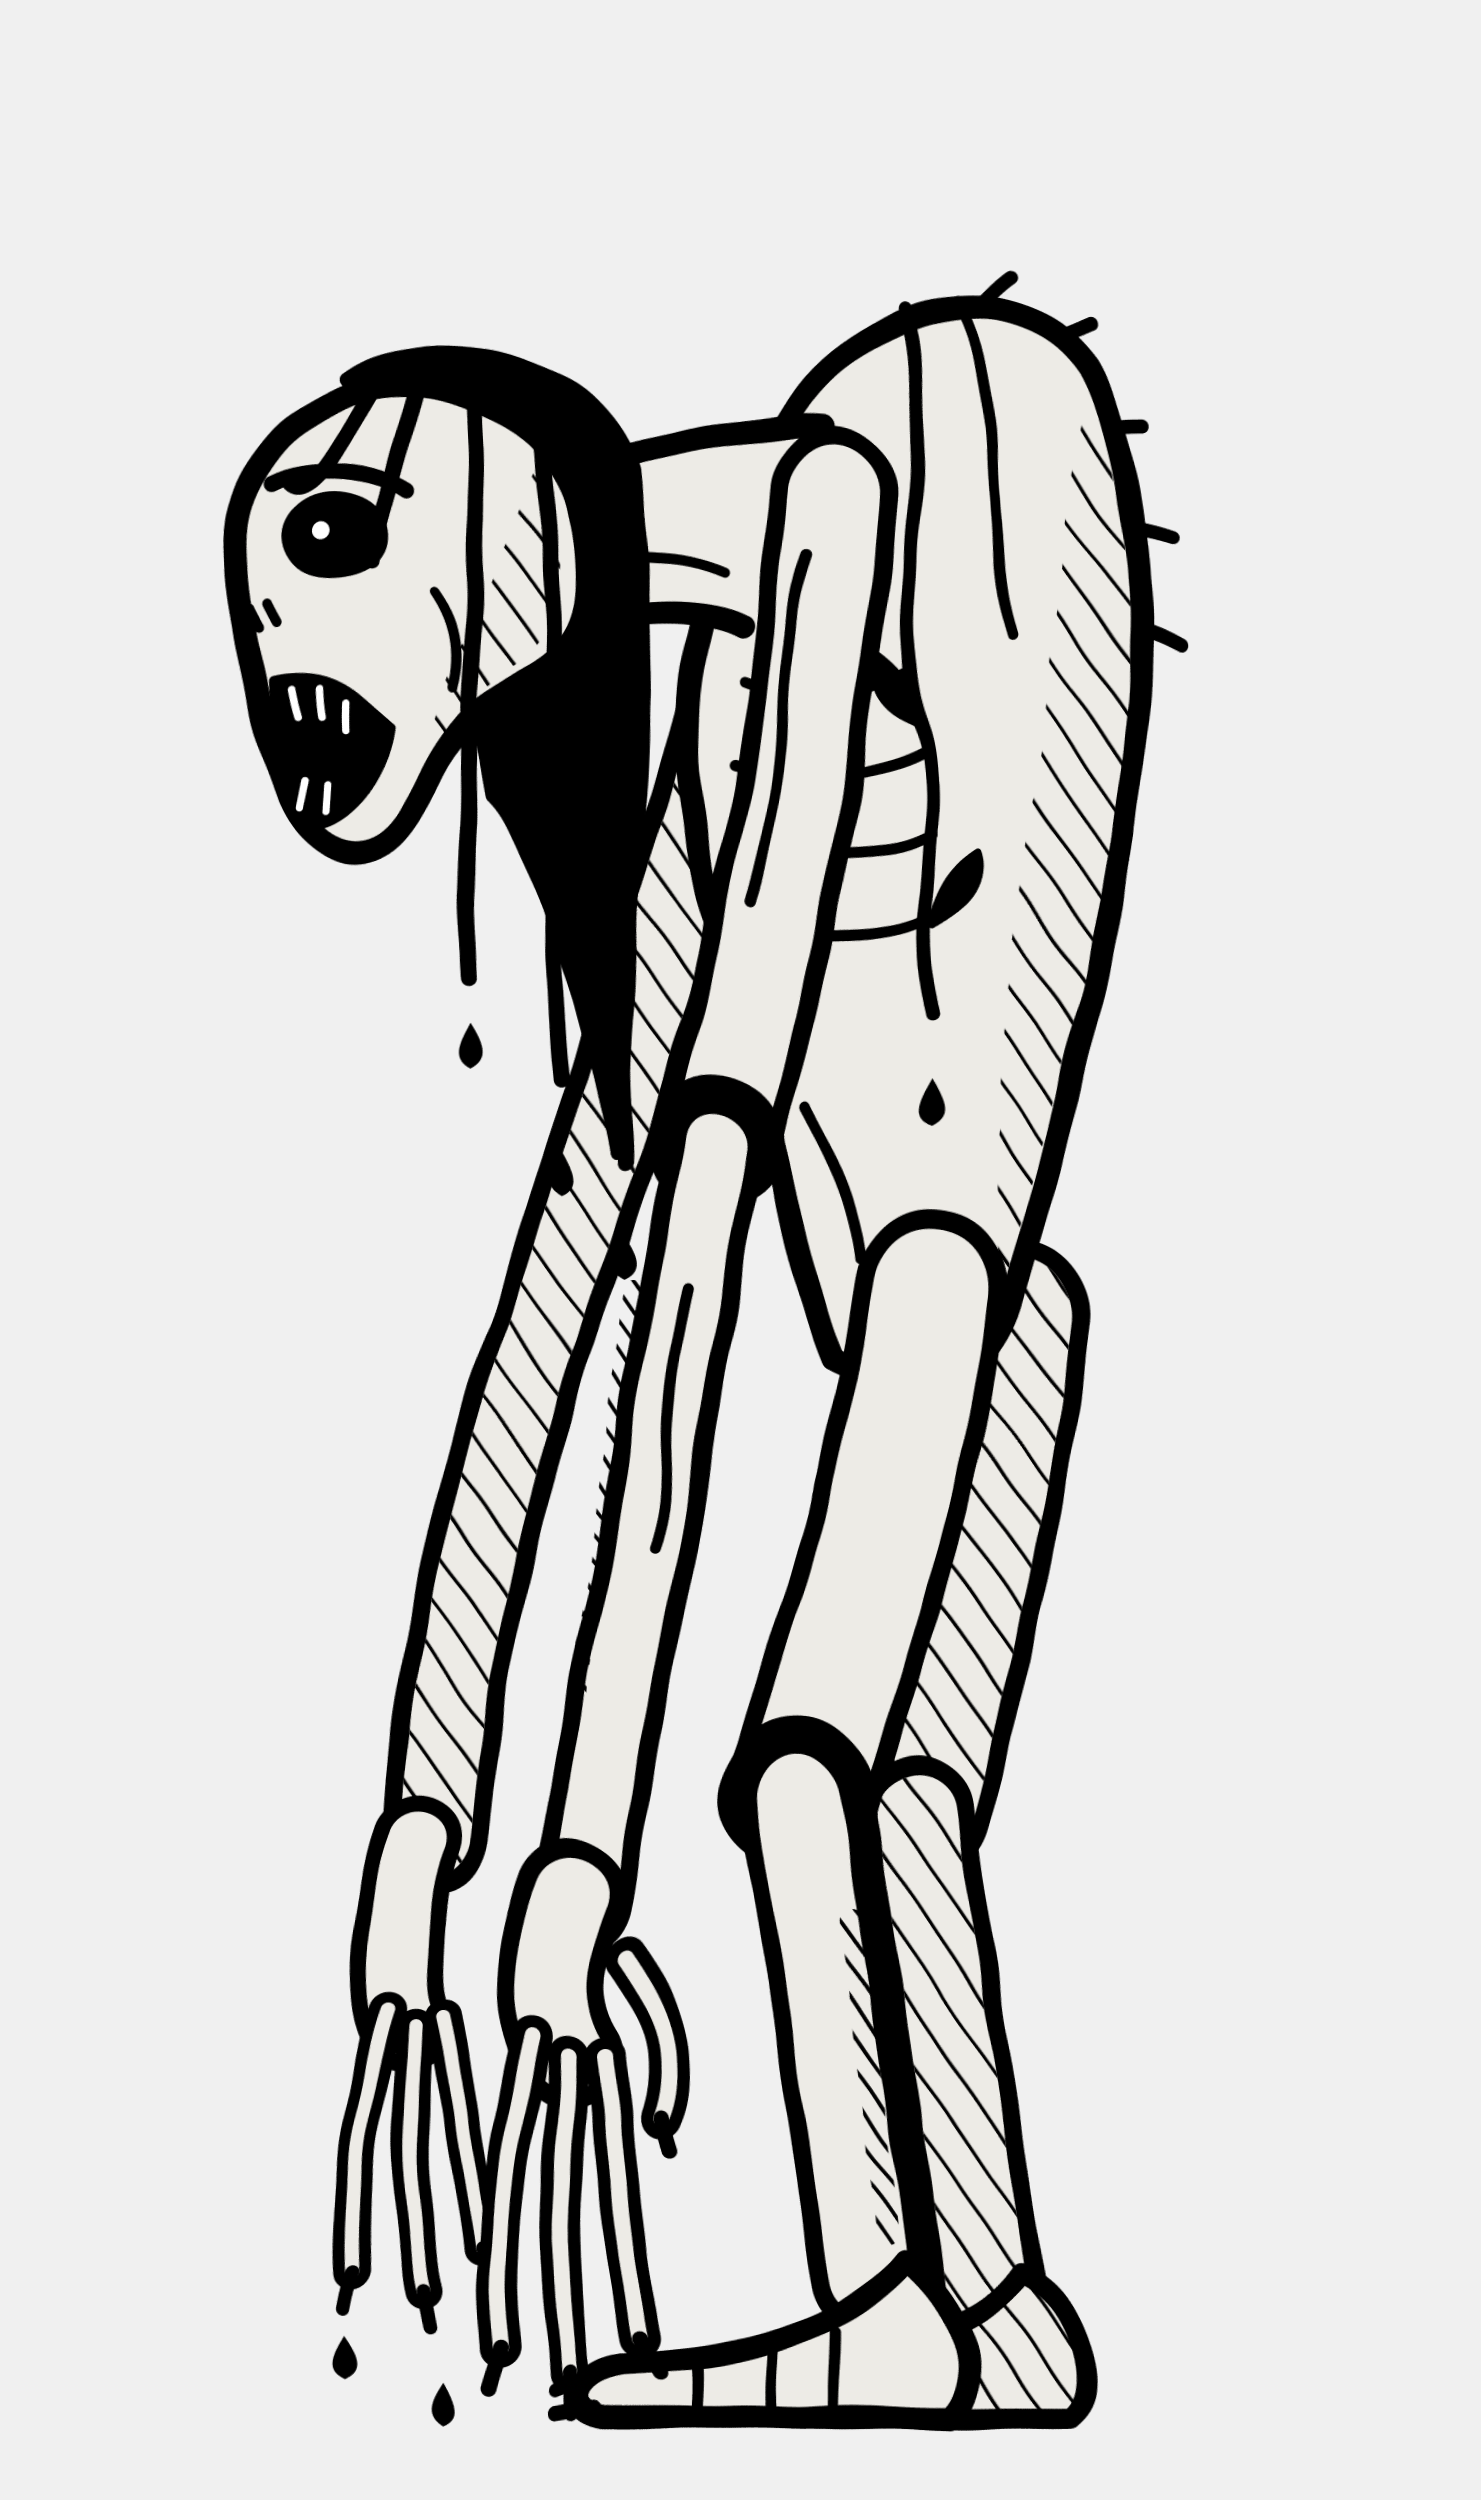
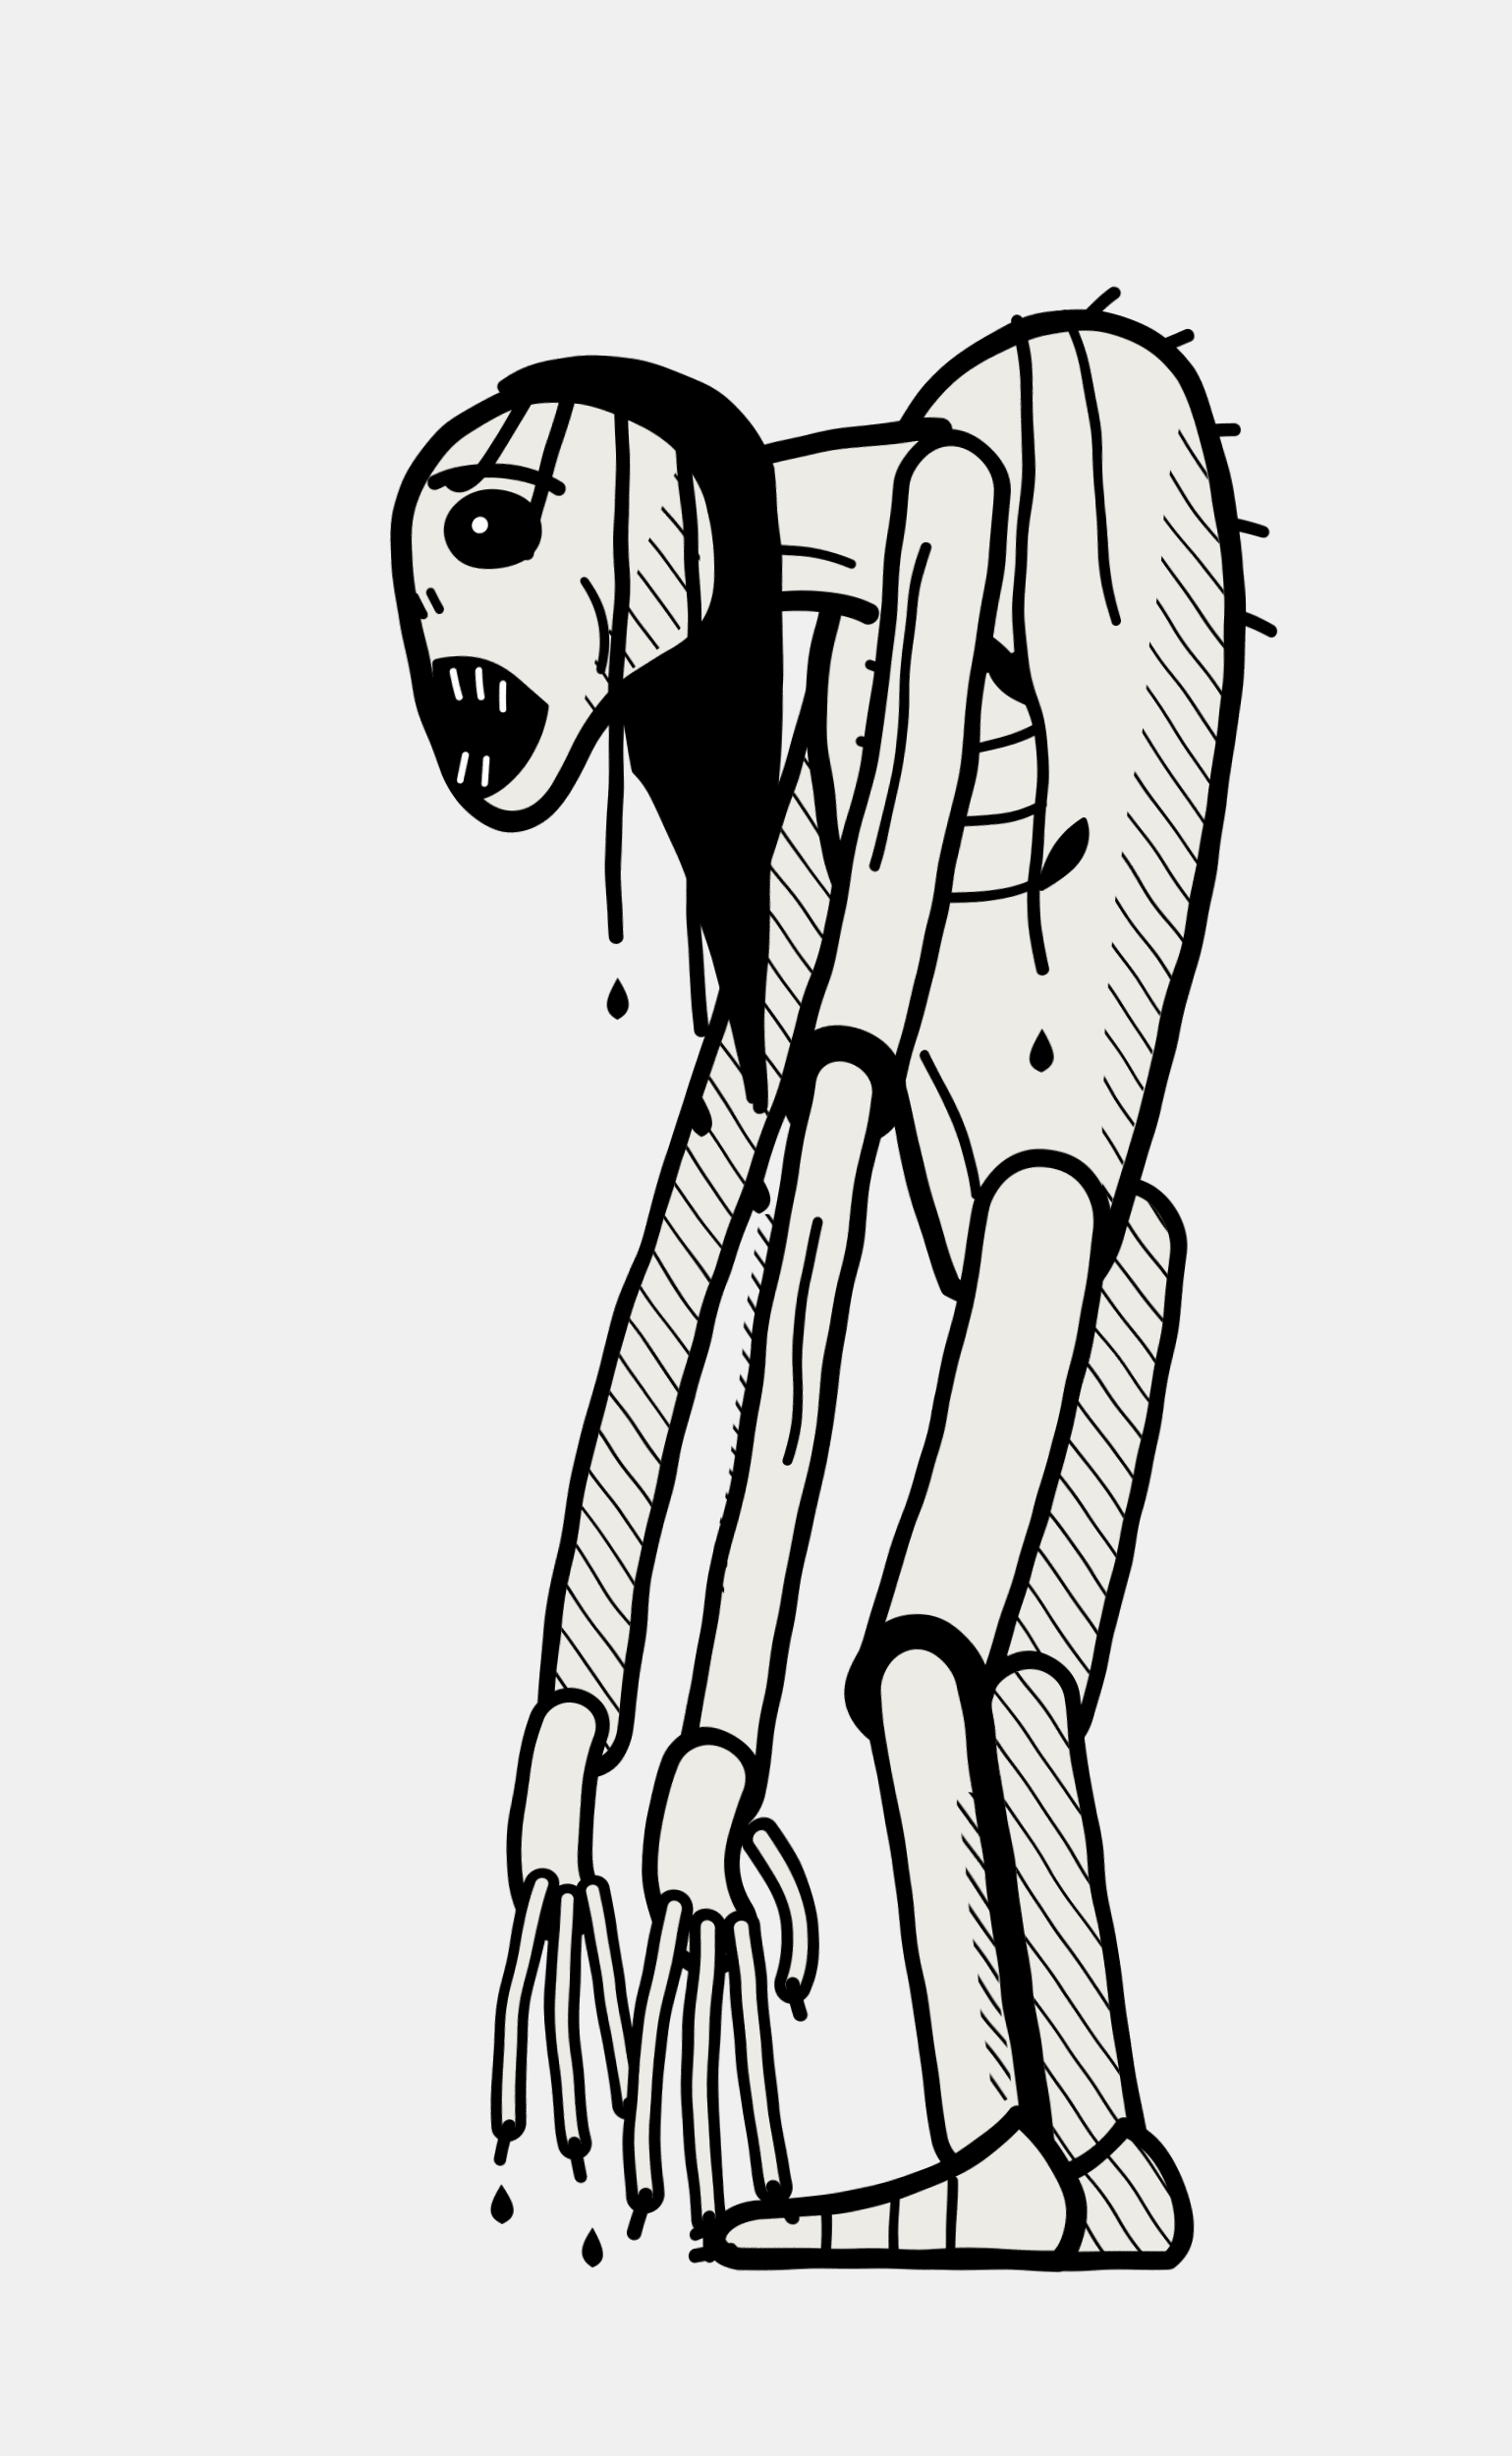
- <svg xmlns="http://www.w3.org/2000/svg" width="180" height="304" viewBox="220 130 180 304">
+ <svg xmlns="http://www.w3.org/2000/svg" width="80" height="130" viewBox="246 300 80 130">
  <defs>
    <filter id="ink" filterUnits="userSpaceOnUse" x="-60" y="-60" width="520" height="980">
      <feTurbulence type="fractalNoise" baseFrequency="0.035" numOctaves="2" seed="7" result="n" />
      <feDisplacementMap in="SourceGraphic" in2="n" scale="3.2" xChannelSelector="R" yChannelSelector="G" />
    </filter>
    <pattern id="hatch" width="7" height="7" patternUnits="userSpaceOnUse" patternTransform="rotate(-35)">
      <line x1="0" y1="0" x2="0" y2="7" stroke="#000000" stroke-width="1.5" />
    </pattern>
    <pattern id="hatchDense" width="4" height="4" patternUnits="userSpaceOnUse" patternTransform="rotate(-35)">
      <line x1="0" y1="0" x2="0" y2="4" stroke="#000000" stroke-width="1.7" />
    </pattern>
    <pattern id="hatchNight" width="3" height="3" patternUnits="userSpaceOnUse" patternTransform="rotate(-35)">
      <line x1="0" y1="0" x2="0" y2="3" stroke="#000000" stroke-width="1.9" />
    </pattern>
    <pattern id="water" width="9" height="5" patternUnits="userSpaceOnUse">
      <line x1="0" y1="2.5" x2="5" y2="2.5" stroke="#000000" stroke-width="1.3" />
    </pattern>
  </defs>
-   <g transform="translate(208 105) scale(0.55)">
+   <g transform="translate(251 292) scale(0.22)">
    <g filter="url(#ink)" stroke="#000000" stroke-linecap="round" stroke-linejoin="round">
      <path d="M246 336C240 380 232 416 224 446" fill="none" stroke-width="34" />
      <path d="M246 336C240 380 232 416 224 446" fill="none" stroke="#EDEBE6" stroke-width="26" />
      <path d="M246 336C240 380 232 416 224 446" fill="none" stroke="url(#hatch)" stroke-width="26" />
      <path d="M224 446C230 482 236 520 240 550" fill="none" stroke-width="26" />
      <path d="M224 446C230 482 236 520 240 550" fill="none" stroke="#EDEBE6" stroke-width="18" />
      <path d="M224 446C230 482 236 520 240 550" fill="none" stroke="url(#hatch)" stroke-width="18" />
      <path d="M248 548C240 560 220 566 194 568C184 570 182 578 190 580H258C266 574 262 556 248 548Z" fill="#EDEBE6" stroke-width="4.5" />
      <path d="M248 548C240 560 220 566 194 568C184 570 182 578 190 580H258C266 574 262 556 248 548Z" fill="url(#hatch)" stroke="none" />
      <path d="M188 572l-8 4M188 578l-8 2" fill="none" stroke-width="3" />
      <path d="M196 154C180 220 156 300 140 344C128 384 120 420 118 452" fill="none" stroke-width="24" />
      <path d="M196 154C180 220 156 300 140 344C128 384 120 420 118 452" fill="none" stroke="#EDEBE6" stroke-width="16" />
      <path d="M196 154C180 220 156 300 140 344C128 384 120 420 118 452" fill="none" stroke="url(#hatch)" stroke-width="16" />
      <path d="M114 452C108 470 108 484 112 494" fill="none" stroke-width="20" />
      <path d="M114 452C108 470 108 484 112 494" fill="none" stroke="#EDEBE6" stroke-width="13" />
      <path d="M108 490C102 512 98 530 100 548M114 494C112 518 112 536 116 552M120 492C124 512 126 528 128 542" fill="none" stroke-width="8" />
      <path d="M108 490C102 512 98 530 100 548M114 494C112 518 112 536 116 552M120 492C124 512 126 528 128 542" fill="none" stroke="#EDEBE6" stroke-width="3" />
      <path d="M100 548l-2 8M116 552l1 8M128 542l3 7" fill="none" stroke-width="3" />
      <path d="M196 138C214 112 246 104 262 126C280 156 276 220 262 270C256 296 250 316 246 332C242 350 222 356 206 346C196 320 192 290 184 262C176 236 170 210 176 186C180 168 186 152 196 138Z" fill="#EDEBE6" stroke-width="5" />
      <path d="M262 132C276 160 274 220 260 268C254 292 248 312 244 330C238 300 246 250 252 210C256 180 258 154 262 132Z" fill="url(#hatch)" stroke="none" />
      <path d="M240 112l6-5M256 120l7-3M268 140l7 0M274 162l7 2M276 186l7 3" fill="none" stroke-width="3" />
      <path d="M186 196C196 200 210 200 222 194M184 214C196 218 212 218 226 212M186 232C198 236 214 236 228 230M190 250C202 254 216 254 228 248" fill="none" stroke-width="2.4" />
      <path d="M200 290C206 300 210 312 212 324" fill="none" stroke-width="2.4" />
      <path d="M228 330C222 372 210 410 198 442" fill="none" stroke-width="34" />
      <path d="M228 330C222 372 210 410 198 442" fill="none" stroke="#EDEBE6" stroke-width="26" />
      <circle cx="198" cy="442" r="15" fill="#EDEBE6" stroke-width="4.5" />
      <path d="M198 442C204 480 210 518 214 550" fill="none" stroke-width="26" />
      <path d="M198 442C204 480 210 518 214 550" fill="none" stroke="#EDEBE6" stroke-width="18" />
      <path d="M210 470C214 500 216 520 218 540" fill="none" stroke="url(#hatchDense)" stroke-width="5" />
      <path d="M222 546C212 560 190 566 160 568C150 570 146 578 156 580H232C240 574 236 556 222 546Z" fill="#EDEBE6" stroke-width="5" />
      <path d="M176 568V580M192 566V580M206 562V580" fill="none" stroke-width="2.4" />
      <path d="M154 571l-9 3M154 578l-9 1" fill="none" stroke-width="3.2" />
      <path d="M204 140C182 138 152 148 130 160L138 188C156 180 176 178 186 184Z" fill="#EDEBE6" stroke="none" />
      <path d="M204 140C182 138 152 148 130 160M138 188C156 180 176 178 186 184" fill="none" stroke-width="5" />
      <path d="M150 170C160 168 172 168 182 172" fill="none" stroke-width="2.2" />
      <path d="M98 130C120 116 152 124 162 150C168 190 162 242 158 300C150 262 140 232 130 222C126 190 118 160 98 130Z" fill="#000000" stroke-width="3" />
      <path d="M150 160C146 138 124 128 104 132C84 136 72 152 74 172C76 190 80 206 86 222C92 236 106 238 112 226C118 212 126 202 140 194C152 186 154 174 150 160Z" fill="#EDEBE6" stroke-width="5" />
      <path d="M140 150C148 162 148 178 138 190C130 196 122 204 116 214C118 196 128 182 140 150Z" fill="url(#hatch)" stroke="none" />
      <ellipse cx="96" cy="164" rx="11" ry="9" fill="#000000" stroke-width="2" />
      <circle cx="93" cy="163" r="2" fill="#FFFFFF" stroke="none" />
      <path d="M82 152C90 148 102 148 112 154" fill="none" stroke-width="3.5" />
      <path d="M77 180l2 4M81 179l2 4" fill="none" stroke-width="2.2" />
      <path d="M82 196C90 194 100 198 108 206C106 218 98 228 92 228C86 218 83 206 82 196Z" fill="#000000" stroke-width="2" />
      <path d="M86 198l2 6M92 198l1 6M98 201l0 6M88 224l1-6M94 225l0-6" fill="none" stroke="#FFFFFF" stroke-width="1.6" />
      <path d="M118 176C122 182 124 190 122 198" fill="none" stroke-width="2.2" />
      <path d="M104 132C96 146 90 156 86 152M114 130C110 148 106 160 104 170M126 130C130 170 122 208 126 262M140 134C148 178 140 222 146 284M152 142C160 184 156 234 160 302" fill="none" stroke-width="3.5" />
      <path d="M206 154C202 206 192 256 180 298" fill="none" stroke-width="28" />
      <path d="M206 154C202 206 192 256 180 298" fill="none" stroke="#EDEBE6" stroke-width="20" />
      <circle cx="180" cy="298" r="13" fill="#EDEBE6" stroke-width="4.5" />
      <path d="M180 298C172 344 162 404 150 466" fill="none" stroke-width="22" />
      <path d="M180 298C172 344 162 404 150 466" fill="none" stroke="#EDEBE6" stroke-width="14" />
      <path d="M162 330C158 360 154 390 150 420" fill="none" stroke="url(#hatchDense)" stroke-width="4" />
      <path d="M148 464C142 478 142 490 148 500" fill="none" stroke-width="24" />
      <path d="M148 464C142 478 142 490 148 500" fill="none" stroke="#EDEBE6" stroke-width="16" />
      <path d="M140 496C134 520 130 542 132 564M148 500C146 526 144 548 148 570M156 500C158 524 160 544 164 562M160 478C170 490 172 502 168 514" fill="none" stroke-width="9" />
      <path d="M140 496C134 520 130 542 132 564M148 500C146 526 144 548 148 570M156 500C158 524 160 544 164 562M160 478C170 490 172 502 168 514" fill="none" stroke="#EDEBE6" stroke-width="3.5" />
      <path d="M132 564l-2 9M148 570l1 9M164 562l4 8M168 514l2 7" fill="none" stroke-width="3.4" />
      <path d="M222 114C230 150 216 172 226 206C232 226 222 246 228 270" fill="none" stroke-width="3" />
      <path d="M234 112C246 140 238 160 246 186" fill="none" stroke-width="2.4" />
      <path d="M226 206C218 202 214 196 216 190C222 194 226 200 226 206ZM228 250C236 246 240 240 238 234C232 238 228 244 228 250Z" fill="#000000" stroke-width="1.5" />
      <path d="M200 168C192 196 196 220 188 244" fill="none" stroke-width="2.4" />
      <path d="M174 330C168 352 172 368 166 388" fill="none" stroke-width="2.4" />
      <g fill="#000000" stroke="none">
        <path d="M126 272C129 277 130 280 126 282C122 280 123 277 126 272Z" />
        <path d="M146 300C149 305 150 308 146 310C142 308 143 305 146 300Z" />
        <path d="M160 318C163 323 164 326 160 328C156 326 157 323 160 318Z" />
        <path d="M228 284C231 289 232 292 228 294C224 292 225 289 228 284Z" />
        <path d="M120 572C123 577 124 580 120 582C116 580 117 577 120 572Z" />
        <path d="M98 562C101 567 102 570 98 572C94 570 95 567 98 562Z" />
      </g>
    </g>
  </g>
</svg>
